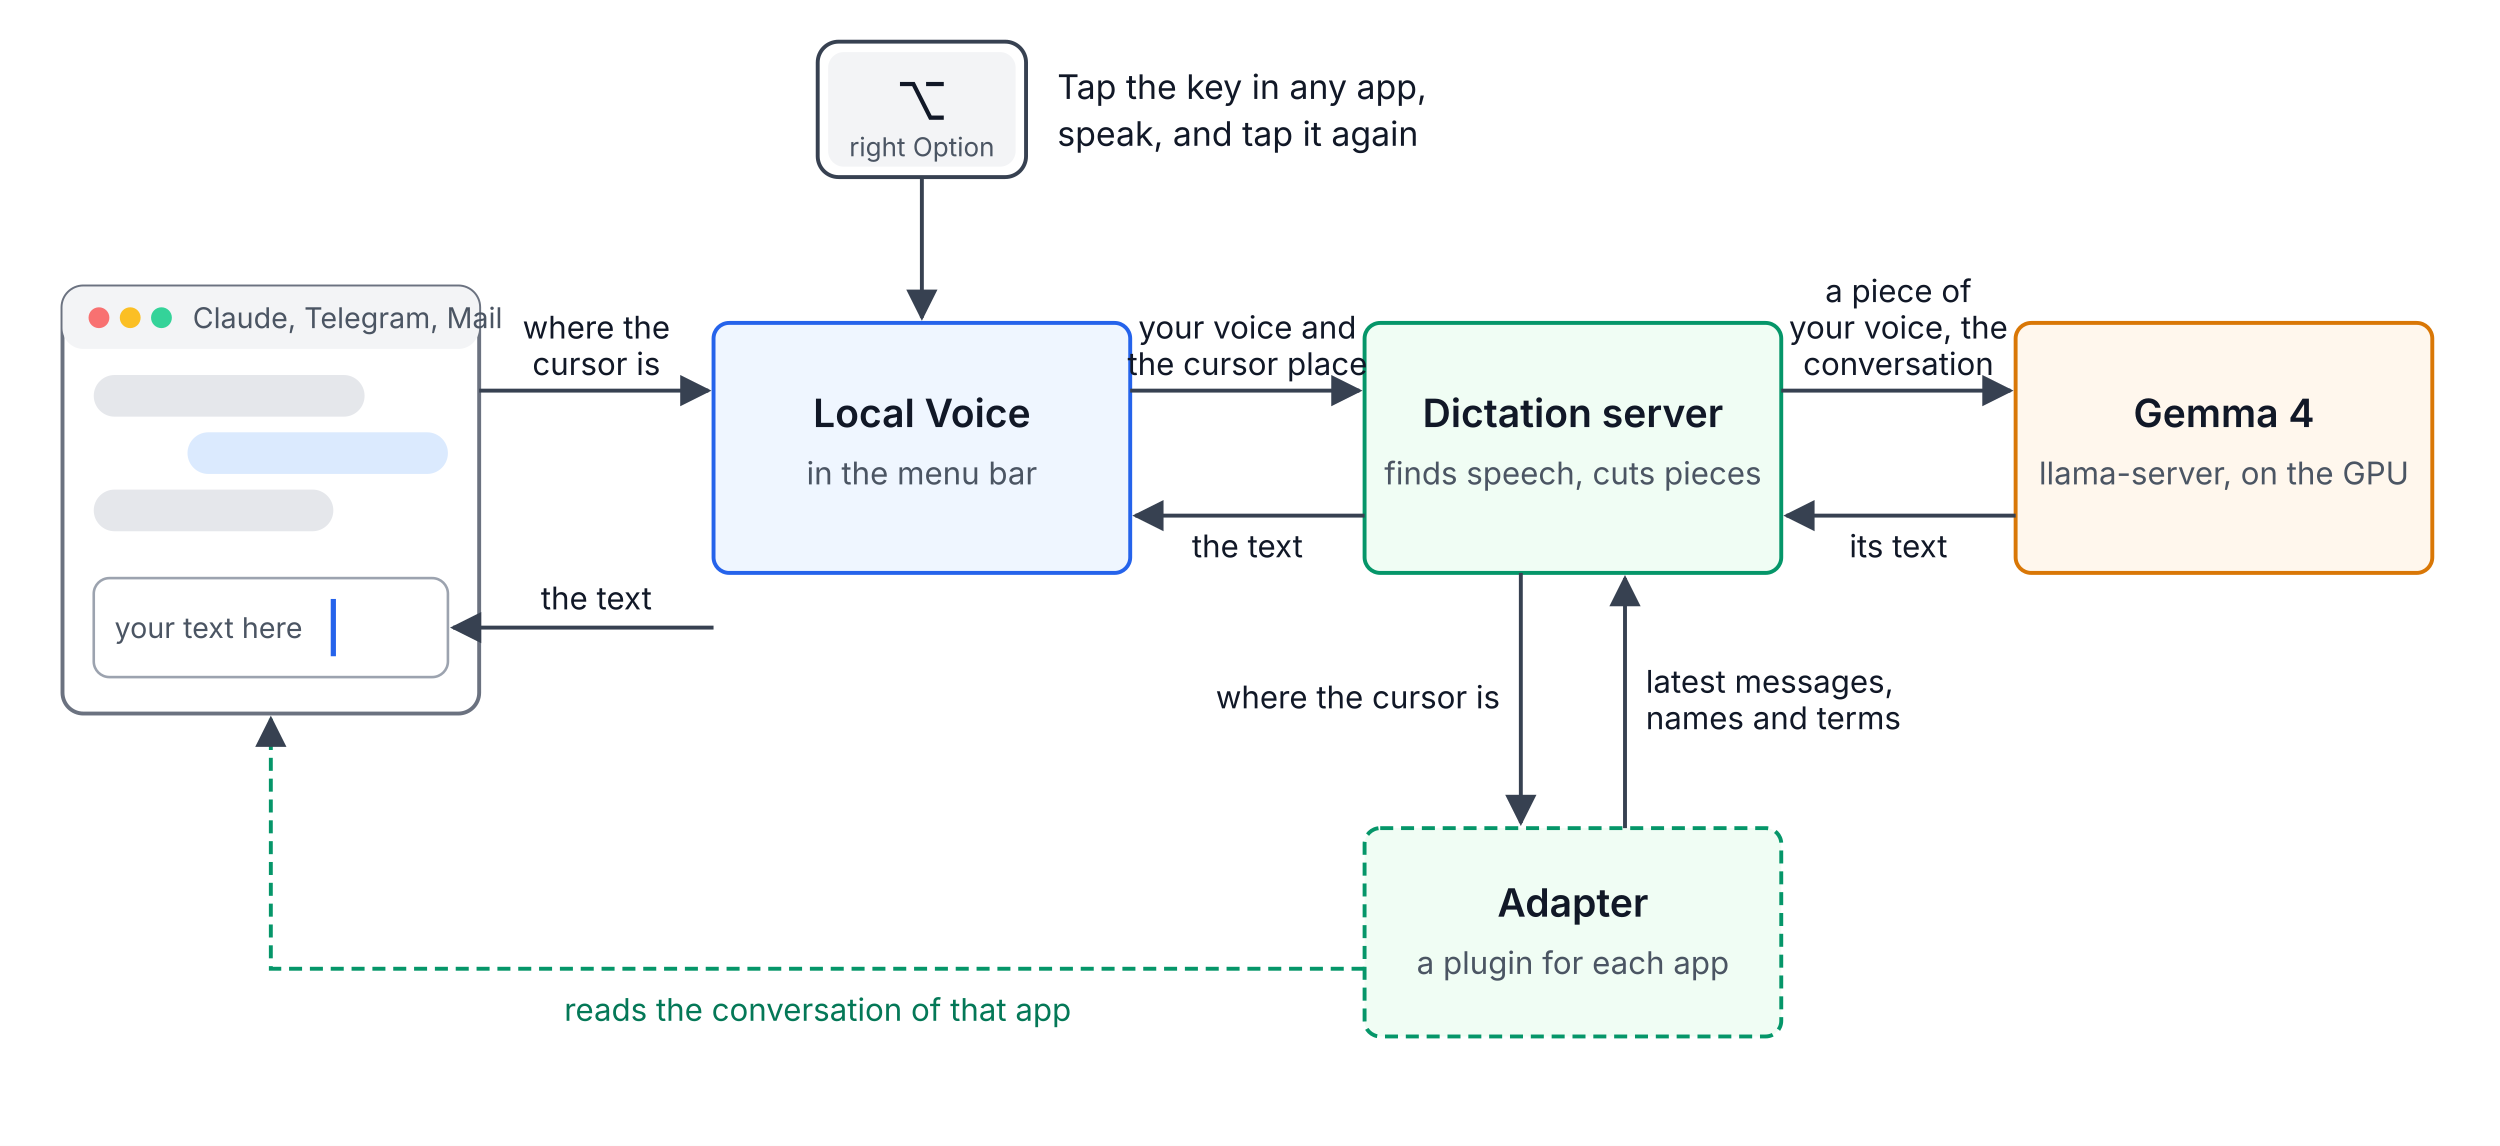
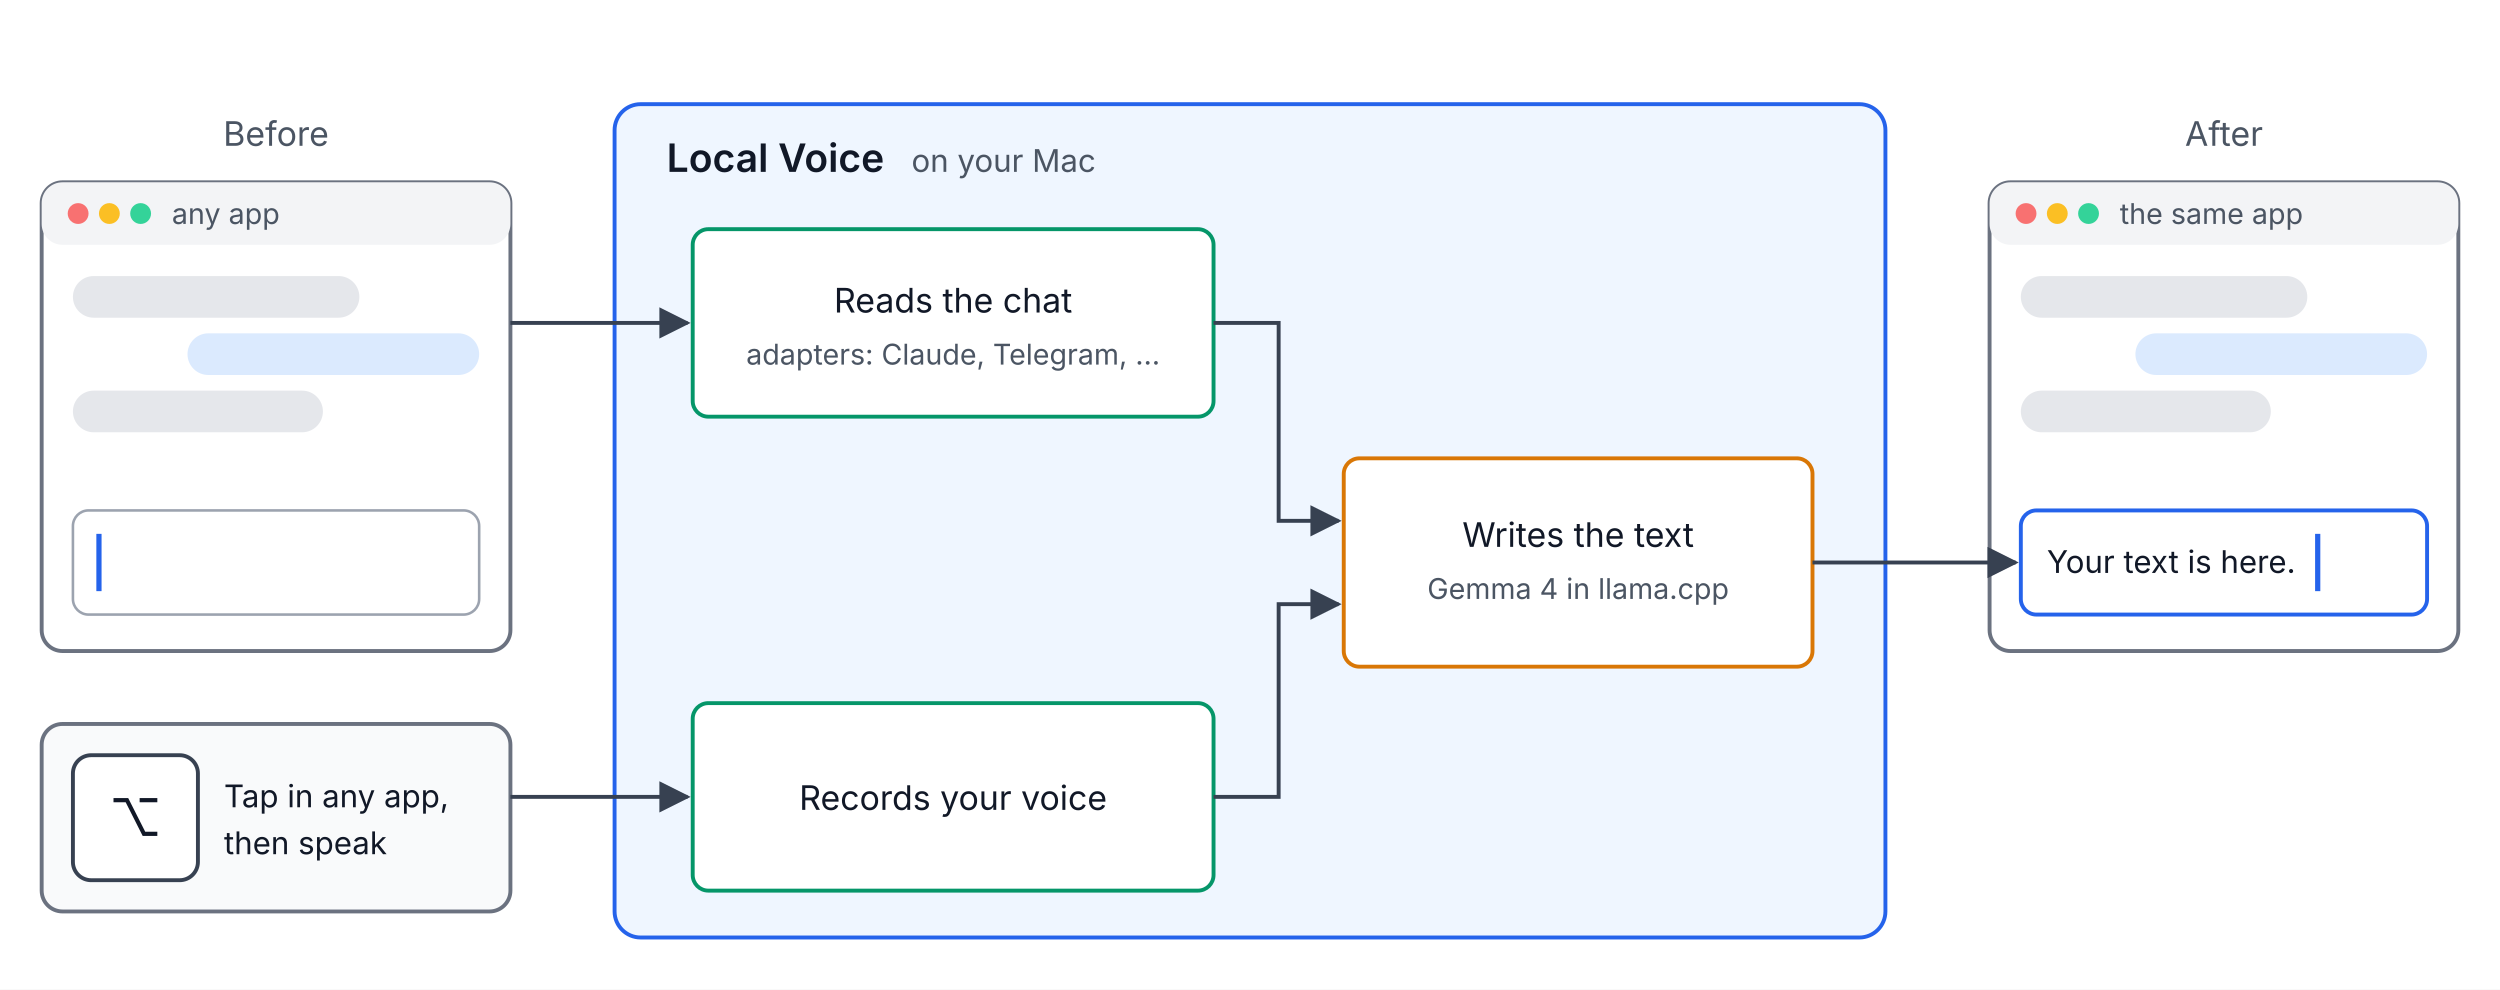
- <svg xmlns="http://www.w3.org/2000/svg" viewBox="0 0 960 440" width="960" height="440">
+ <svg xmlns="http://www.w3.org/2000/svg" viewBox="0 0 960 380" width="960" height="380">
  <rect width="100%" height="100%" fill="#ffffff" />
  <defs>
    <marker id="arrow" viewBox="0 0 10 10" refX="9" refY="5" markerWidth="8" markerHeight="8" orient="auto">
      <path d="M0,0 L10,5 L0,10 z" fill="#374151" />
    </marker>
  </defs>
  <g font-family="system-ui, -apple-system, 'Segoe UI', sans-serif" fill="#111827">
-     <rect x="314" y="16" width="80" height="52" rx="8" fill="#ffffff" stroke="#374151" stroke-width="1.5" />
-     <rect x="318" y="20" width="72" height="44" rx="6" fill="#f3f4f6" />
-     <text x="354" y="46" font-size="20" text-anchor="middle">⌥</text>
-     <text x="354" y="60" font-size="10" fill="#4b5563" text-anchor="middle">right Option</text>
-     <text x="406" y="38" font-size="13">Tap the key in any app,</text>
-     <text x="406" y="56" font-size="13">speak, and tap it again</text>
-     <line x1="354" y1="68" x2="354" y2="122" stroke="#374151" stroke-width="1.5" marker-end="url(#arrow)" />
-     <rect x="24" y="110" width="160" height="164" rx="8" fill="#ffffff" stroke="#6b7280" stroke-width="1.5" />
-     <rect x="24" y="110" width="160" height="24" rx="8" fill="#f3f4f6" />
-     <circle cx="38" cy="122" r="4" fill="#f87171" />
-     <circle cx="50" cy="122" r="4" fill="#fbbf24" />
-     <circle cx="62" cy="122" r="4" fill="#34d399" />
-     <text x="74" y="126" font-size="11" fill="#4b5563">Claude, Telegram, Mail</text>
-     <rect x="36" y="144" width="104" height="16" rx="8" fill="#e5e7eb" />
-     <rect x="72" y="166" width="100" height="16" rx="8" fill="#dbeafe" />
-     <rect x="36" y="188" width="92" height="16" rx="8" fill="#e5e7eb" />
-     <rect x="36" y="222" width="136" height="38" rx="6" fill="#ffffff" stroke="#9ca3af" />
-     <text x="44" y="245" font-size="11" fill="#4b5563">your text here</text>
-     <line x1="128" y1="230" x2="128" y2="252" stroke="#2563eb" stroke-width="2" />
-     <rect x="274" y="124" width="160" height="96" rx="6" fill="#eff6ff" stroke="#2563eb" stroke-width="1.5" />
-     <text x="354" y="164" font-size="15" font-weight="600" text-anchor="middle">Local Voice</text>
-     <text x="354" y="186" font-size="12" fill="#4b5563" text-anchor="middle">in the menu bar</text>
-     <rect x="524" y="124" width="160" height="96" rx="6" fill="#f0fdf4" stroke="#059669" stroke-width="1.5" />
-     <text x="604" y="164" font-size="15" font-weight="600" text-anchor="middle">Dictation server</text>
-     <text x="604" y="186" font-size="12" fill="#4b5563" text-anchor="middle">finds speech, cuts pieces</text>
-     <rect x="774" y="124" width="160" height="96" rx="6" fill="#fff7ed" stroke="#d97706" stroke-width="1.5" />
-     <text x="854" y="164" font-size="15" font-weight="600" text-anchor="middle">Gemma 4</text>
-     <text x="854" y="186" font-size="12" fill="#4b5563" text-anchor="middle">llama-server, on the GPU</text>
-     <rect x="524" y="318" width="160" height="80" rx="6" fill="#f0fdf4" stroke="#059669" stroke-width="1.5" stroke-dasharray="5 3" />
-     <text x="604" y="352" font-size="15" font-weight="600" text-anchor="middle">Adapter</text>
-     <text x="604" y="374" font-size="12" fill="#4b5563" text-anchor="middle">a plugin for each app</text>
-     <line x1="184" y1="150" x2="272" y2="150" stroke="#374151" stroke-width="1.5" marker-end="url(#arrow)" />
-     <text x="229" y="130" font-size="12" text-anchor="middle">where the</text>
-     <text x="229" y="144" font-size="12" text-anchor="middle">cursor is</text>
-     <line x1="274" y1="241" x2="174" y2="241" stroke="#374151" stroke-width="1.5" marker-end="url(#arrow)" />
-     <text x="229" y="234" font-size="12" text-anchor="middle">the text</text>
-     <line x1="434" y1="150" x2="522" y2="150" stroke="#374151" stroke-width="1.5" marker-end="url(#arrow)" />
-     <text x="479" y="130" font-size="12" text-anchor="middle">your voice and</text>
-     <text x="479" y="144" font-size="12" text-anchor="middle">the cursor place</text>
-     <line x1="524" y1="198" x2="436" y2="198" stroke="#374151" stroke-width="1.5" marker-end="url(#arrow)" />
-     <text x="479" y="214" font-size="12" text-anchor="middle">the text</text>
-     <line x1="684" y1="150" x2="772" y2="150" stroke="#374151" stroke-width="1.5" marker-end="url(#arrow)" />
-     <text x="729" y="116" font-size="12" text-anchor="middle">a piece of</text>
-     <text x="729" y="130" font-size="12" text-anchor="middle">your voice, the</text>
-     <text x="729" y="144" font-size="12" text-anchor="middle">conversation</text>
-     <line x1="774" y1="198" x2="686" y2="198" stroke="#374151" stroke-width="1.5" marker-end="url(#arrow)" />
-     <text x="729" y="214" font-size="12" text-anchor="middle">its text</text>
-     <line x1="584" y1="220" x2="584" y2="316" stroke="#374151" stroke-width="1.5" marker-end="url(#arrow)" />
-     <text x="576" y="272" font-size="12" text-anchor="end">where the cursor is</text>
-     <line x1="624" y1="318" x2="624" y2="222" stroke="#374151" stroke-width="1.5" marker-end="url(#arrow)" />
-     <text x="632" y="266" font-size="12">latest messages,</text>
-     <text x="632" y="280" font-size="12">names and terms</text>
-     <path d="M524,372 L104,372 L104,276" fill="none" stroke="#059669" stroke-width="1.5" stroke-dasharray="5 3" marker-end="url(#arrow)" />
-     <text x="314" y="392" font-size="12" fill="#047857" text-anchor="middle">reads the conversation of that app</text>
+     <text x="106" y="56" font-size="13" fill="#4b5563" text-anchor="middle">Before</text>
+     <rect x="16" y="70" width="180" height="180" rx="8" fill="#ffffff" stroke="#6b7280" stroke-width="1.5" />
+     <rect x="16" y="70" width="180" height="24" rx="8" fill="#f3f4f6" />
+     <circle cx="30" cy="82" r="4" fill="#f87171" />
+     <circle cx="42" cy="82" r="4" fill="#fbbf24" />
+     <circle cx="54" cy="82" r="4" fill="#34d399" />
+     <text x="66" y="86" font-size="11" fill="#4b5563">any app</text>
+     <rect x="28" y="106" width="110" height="16" rx="8" fill="#e5e7eb" />
+     <rect x="72" y="128" width="112" height="16" rx="8" fill="#dbeafe" />
+     <rect x="28" y="150" width="96" height="16" rx="8" fill="#e5e7eb" />
+     <rect x="28" y="196" width="156" height="40" rx="6" fill="#ffffff" stroke="#9ca3af" />
+     <line x1="38" y1="205" x2="38" y2="227" stroke="#2563eb" stroke-width="2" />
+     <rect x="16" y="278" width="180" height="72" rx="8" fill="#f9fafb" stroke="#6b7280" stroke-width="1.5" />
+     <rect x="28" y="290" width="48" height="48" rx="7" fill="#ffffff" stroke="#374151" stroke-width="1.5" />
+     <text x="52" y="321" font-size="20" text-anchor="middle">⌥</text>
+     <text x="86" y="310" font-size="12">Tap in any app,</text>
+     <text x="86" y="328" font-size="12">then speak</text>
+     <rect x="236" y="40" width="488" height="320" rx="10" fill="#eff6ff" stroke="#2563eb" stroke-width="1.5" />
+     <text x="256" y="66" font-size="15" font-weight="600">Local Voice</text>
+     <text x="350" y="66" font-size="12" fill="#4b5563">on your Mac</text>
+     <rect x="266" y="88" width="200" height="72" rx="6" fill="#ffffff" stroke="#059669" stroke-width="1.5" />
+     <text x="366" y="120" font-size="13" text-anchor="middle">Reads the chat</text>
+     <text x="366" y="140" font-size="11" fill="#4b5563" text-anchor="middle">adapters: Claude, Telegram, …</text>
+     <rect x="266" y="270" width="200" height="72" rx="6" fill="#ffffff" stroke="#059669" stroke-width="1.5" />
+     <text x="366" y="311" font-size="13" text-anchor="middle">Records your voice</text>
+     <rect x="516" y="176" width="180" height="80" rx="6" fill="#ffffff" stroke="#d97706" stroke-width="1.5" />
+     <text x="606" y="210" font-size="13" text-anchor="middle">Writes the text</text>
+     <text x="606" y="230" font-size="11" fill="#4b5563" text-anchor="middle">Gemma 4 in llama.cpp</text>
+     <text x="854" y="56" font-size="13" fill="#4b5563" text-anchor="middle">After</text>
+     <rect x="764" y="70" width="180" height="180" rx="8" fill="#ffffff" stroke="#6b7280" stroke-width="1.5" />
+     <rect x="764" y="70" width="180" height="24" rx="8" fill="#f3f4f6" />
+     <circle cx="778" cy="82" r="4" fill="#f87171" />
+     <circle cx="790" cy="82" r="4" fill="#fbbf24" />
+     <circle cx="802" cy="82" r="4" fill="#34d399" />
+     <text x="814" y="86" font-size="11" fill="#4b5563">the same app</text>
+     <rect x="776" y="106" width="110" height="16" rx="8" fill="#e5e7eb" />
+     <rect x="820" y="128" width="112" height="16" rx="8" fill="#dbeafe" />
+     <rect x="776" y="150" width="96" height="16" rx="8" fill="#e5e7eb" />
+     <rect x="776" y="196" width="156" height="40" rx="6" fill="#ffffff" stroke="#2563eb" stroke-width="1.5" />
+     <text x="786" y="220" font-size="12">Your text is here.</text>
+     <line x1="890" y1="205" x2="890" y2="227" stroke="#2563eb" stroke-width="2" />
+     <line x1="196" y1="124" x2="264" y2="124" stroke="#374151" stroke-width="1.5" marker-end="url(#arrow)" />
+     <line x1="196" y1="306" x2="264" y2="306" stroke="#374151" stroke-width="1.5" marker-end="url(#arrow)" />
+     <path d="M466,124 L491,124 L491,200 L514,200" fill="none" stroke="#374151" stroke-width="1.5" marker-end="url(#arrow)" />
+     <path d="M466,306 L491,306 L491,232 L514,232" fill="none" stroke="#374151" stroke-width="1.5" marker-end="url(#arrow)" />
+     <line x1="696" y1="216" x2="774" y2="216" stroke="#374151" stroke-width="1.5" marker-end="url(#arrow)" />
  </g>
</svg>
